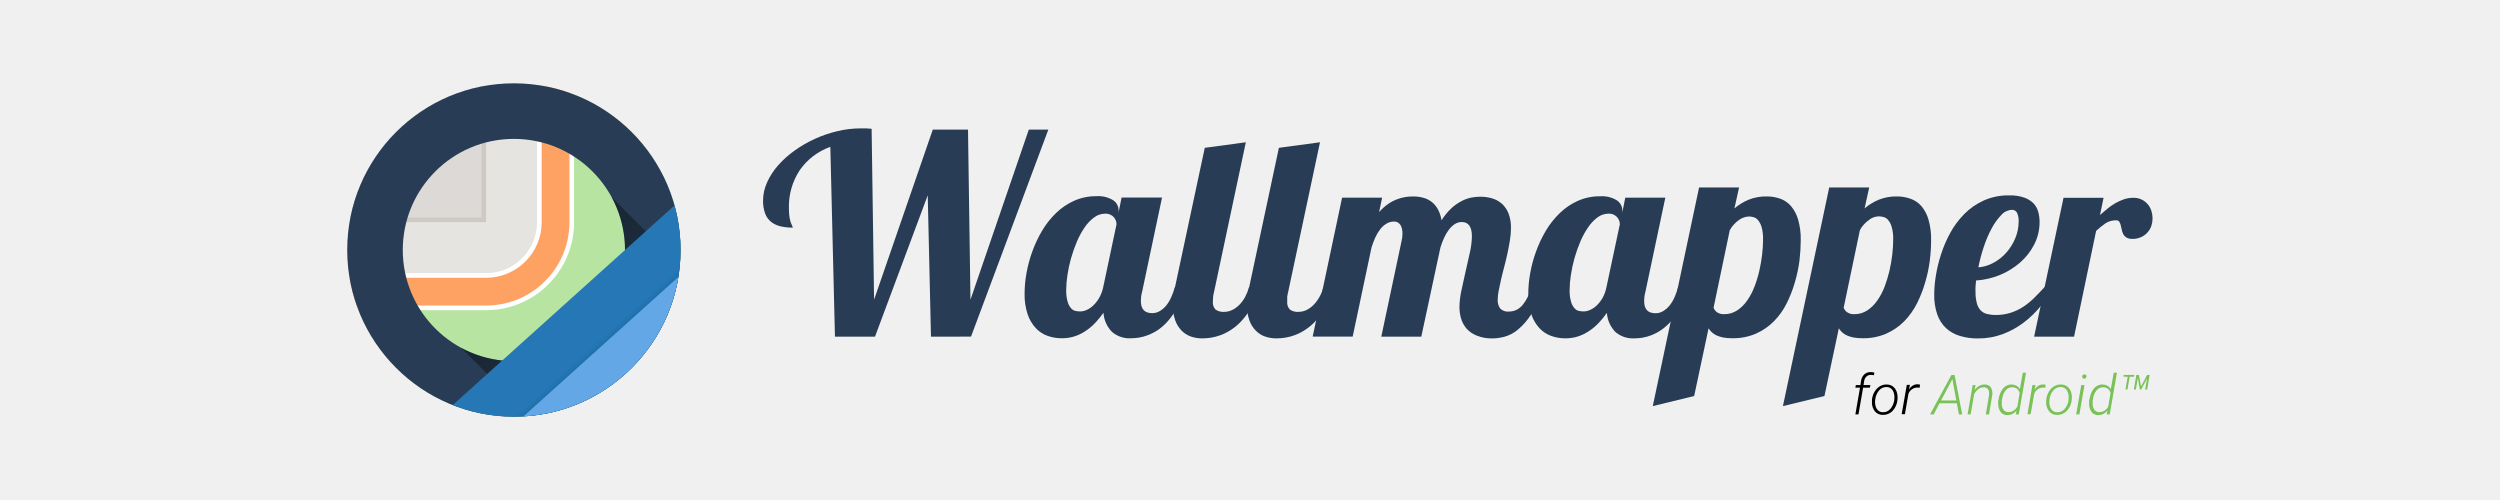
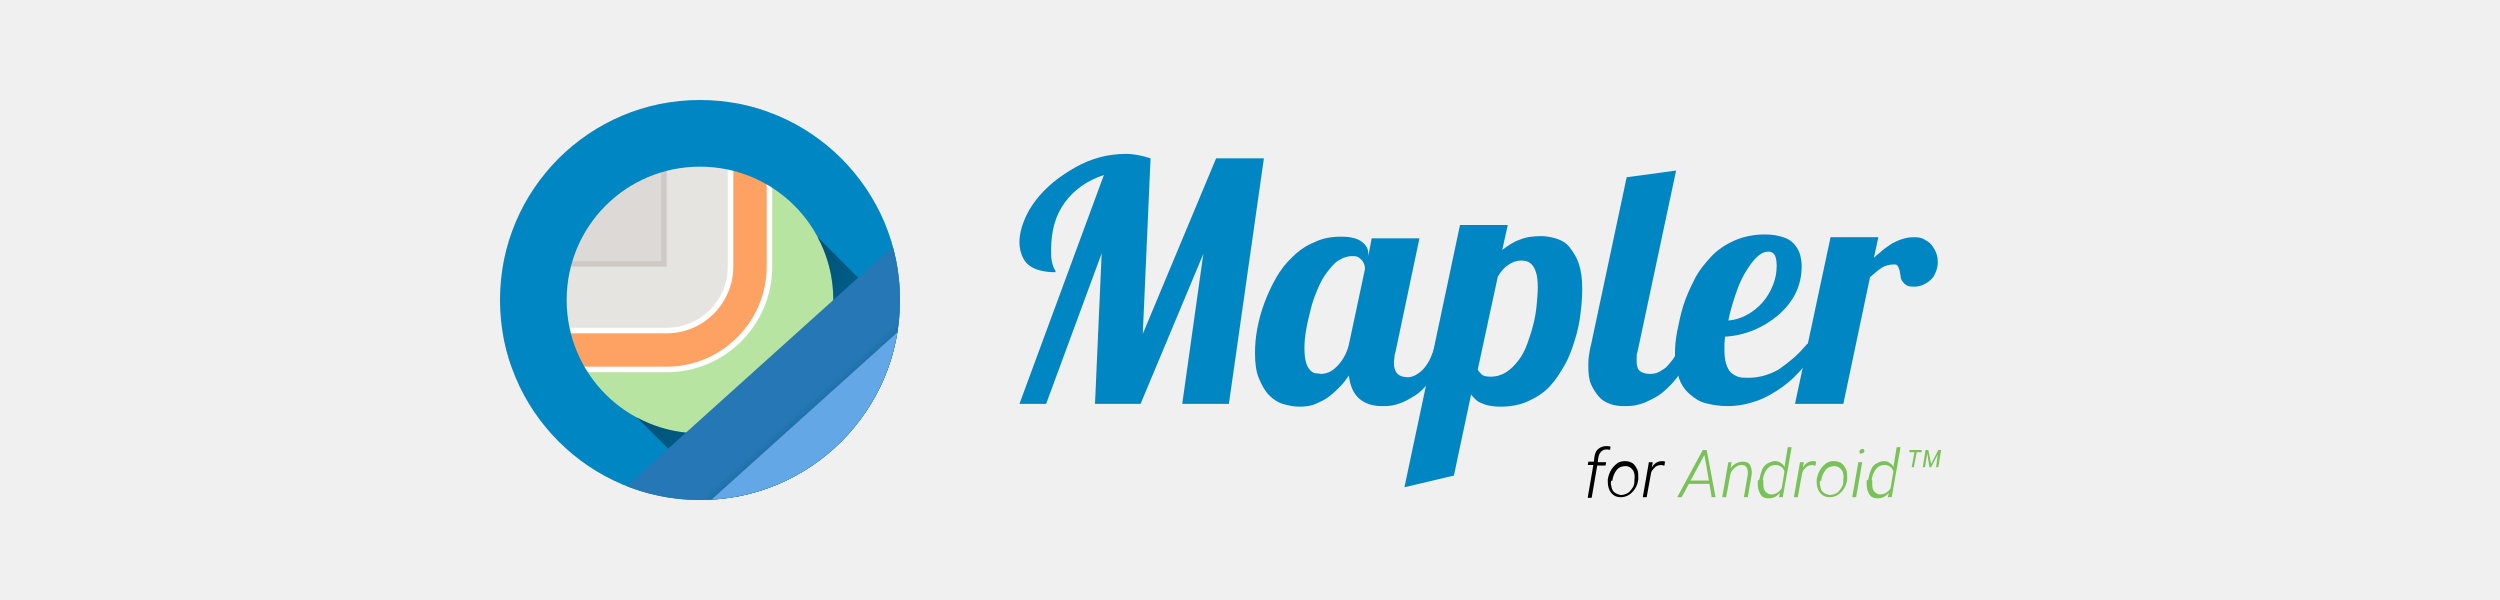
- <svg xmlns="http://www.w3.org/2000/svg" viewBox="0 0 540 108">
-   <defs>
-     <clipPath id="clip-path">
-       <circle cx="111" cy="54" r="36" style="fill:none" />
-     </clipPath>
-     <linearGradient id="未命名的渐变_17" x1="115.86" y1="58.86" x2="149.18" y2="92.18" gradientUnits="userSpaceOnUse">
-       <stop offset="0" stop-opacity="0.4" />
-       <stop offset="1" stop-opacity="0" />
-     </linearGradient>
-     <linearGradient id="未命名的渐变_18" x1="127.99" y1="74.69" x2="161.13" y2="111.49" gradientUnits="userSpaceOnUse">
-       <stop offset="0" stop-color="#004d85" stop-opacity="0" />
-       <stop offset="0.08" stop-color="#004d85" stop-opacity="0.5" />
-     </linearGradient>
-   </defs>
+ <svg xmlns="http://www.w3.org/2000/svg" xmlns:xlink="http://www.w3.org/1999/xlink" version="1.1" x="0px" y="0px" viewBox="0 0 450 108" style="enable-background:new 0 0 450 108;" xml:space="preserve">
+   <style type="text/css">
+ 	.st0{clip-path:url(#SVGID_2_);}
+ 	.st1{fill:#E6E4E0;}
+ 	.st2{fill:#B7E4A1;}
+ 	.st3{fill:#79CFEE;}
+ 	.st4{fill:#C0C0C0;}
+ 	.st5{fill:#FFFFFF;}
+ 	.st6{fill:#FDA263;}
+ 	.st7{fill:#CDCAC6;}
+ 	.st8{fill:#DCD9D6;}
+ 	.st9{fill:none;}
+ 	.st10{fill:#0086C3;}
+ 	.st11{fill:url(#SVGID_3_);}
+ 	.st12{fill:#2578B5;}
+ 	.st13{fill:url(#SVGID_4_);}
+ 	.st14{fill:#63A7E7;}
+ 	.st15{fill:#78C257;}
+ </style>
+   <g id="图层_1">
+ </g>
  <g id="foreground">
-     <g style="clip-path:url(#clip-path)">
-       <rect x="57" width="108" height="108" transform="translate(222 108) rotate(180)" style="fill:#e6e4e0" />
-       <path d="M165,108V10H120V46a17,17,0,0,1-17,17H87v45Z" style="fill:#b7e4a1" />
-       <rect x="143" width="8" height="108" style="fill:#79cfee" />
-       <rect x="57" y="7" width="108" height="6" transform="translate(222 20) rotate(180)" style="fill:silver" />
-       <rect x="57" y="8" width="108" height="4" transform="translate(222 20) rotate(180)" style="fill:#fff" />
-       <path d="M124,0V48a19,19,0,0,1-19,19H57V59h48a11,11,0,0,0,11-11V0Z" style="fill:#fff" />
-       <path d="M123,0V48a18,18,0,0,1-18,18H57V60h48a12,12,0,0,0,12-12V0Z" style="fill:#fda263" />
-       <rect x="57" y="17" width="48" height="31" transform="translate(162 65) rotate(180)" style="fill:#cdcac6" />
-       <rect x="57" y="18" width="47" height="29" transform="translate(161 65) rotate(180)" style="fill:#dcd9d6" />
-       <rect x="57" width="108" height="108" style="fill:none" />
-       <path d="M57,0V108H165V0Zm54,78a24,24,0,1,1,24-24A24,24,0,0,1,111,78Z" style="fill:#283d55" />
-       <path d="M132.12,42.59A24,24,0,0,1,99.59,75.12l33.33,33.33,32.53-32.53Z" style="fill:url(#未命名的渐变_17)" />
-       <polygon points="165 27 75 108 165 108 165 27" style="fill:#2578b5" />
-       <polygon points="165 41.4 91 108 165 108 165 41.4" style="fill:url(#未命名的渐变_18)" />
-       <polygon points="165 43.2 93 108 165 108 165 43.2" style="fill:#63a7e7" />
+     <g>
+       <defs>
+         <circle id="SVGID_1_" cx="126" cy="54" r="36" />
+       </defs>
+       <clipPath id="SVGID_2_">
+         <use xlink:href="#SVGID_1_" style="overflow:visible;" />
+       </clipPath>
+       <g class="st0">
+         <rect x="72" transform="matrix(-1 -1.224647e-16 1.224647e-16 -1 252 108)" class="st1" width="108" height="108" />
+         <path class="st2" d="M180,108V10h-45v36c0,9.4-7.6,17-17,17h-16v45H180z" />
+         <rect x="158" class="st3" width="8" height="108" />
+         <rect x="72" y="7" transform="matrix(-1 -1.224647e-16 1.224647e-16 -1 252 20)" class="st4" width="108" height="6" />
+         <rect x="72" y="8" transform="matrix(-1 -1.224647e-16 1.224647e-16 -1 252 20)" class="st5" width="108" height="4" />
+         <path class="st5" d="M139,0v48c0,10.5-8.5,19-19,19H72v-8h48c6.1,0,11-4.9,11-11V0H139z" />
+         <path class="st6" d="M138,0v48c0,9.9-8.1,18-18,18H72v-6h48c6.6,0,12-5.4,12-12V0H138z" />
+         <rect x="72" y="17" transform="matrix(-1 -1.224647e-16 1.224647e-16 -1 192 65)" class="st7" width="48" height="31" />
+         <rect x="72" y="18" transform="matrix(-1 -1.224647e-16 1.224647e-16 -1 191 65)" class="st8" width="47" height="29" />
+       </g>
+       <g class="st0">
+         <rect x="72" class="st9" width="108" height="108" />
+         <g>
+           <g>
+             <path class="st10" d="M72,0v108h108V0H72z M126,78c-13.3,0-24-10.7-24-24s10.7-24,24-24s24,10.7,24,24S139.3,78,126,78z" />
+           </g>
+         </g>
+         <g>
+           <g>
+             <linearGradient id="SVGID_3_" gradientUnits="userSpaceOnUse" x1="130.857" y1="58.857" x2="164.184" y2="92.184">
+               <stop offset="0" style="stop-color:#000000;stop-opacity:0.4" />
+               <stop offset="1" style="stop-color:#000000;stop-opacity:0" />
+             </linearGradient>
+             <path class="st11" d="M147.1,42.6C149,46,150,49.9,150,54c0,13.3-10.7,24-24,24c-4.1,0-8-1-11.4-2.9l33.3,33.3l32.5-32.5       L147.1,42.6z" />
+           </g>
+         </g>
+         <polygon class="st12" points="180,27 90,108 180,108    " />
+         <linearGradient id="SVGID_4_" gradientUnits="userSpaceOnUse" x1="142.993" y1="74.692" x2="176.125" y2="111.489">
+           <stop offset="0" style="stop-color:#004D85;stop-opacity:0" />
+           <stop offset="8.000000e-02" style="stop-color:#004D85;stop-opacity:0.5" />
+         </linearGradient>
+         <polygon class="st13" points="180,41.4 106,108 180,108    " />
+         <polygon class="st14" points="180,43.2 108,108 180,108    " />
+       </g>
    </g>
-     <path d="M201.09,72.72l-.7-30.53L189,72.72h-8.65l-1-41a13.6,13.6,0,0,0-6.58,5,14.23,14.23,0,0,0-2.36,8.37,10.34,10.34,0,0,0,.13,1.86,8.44,8.44,0,0,0,.28,1.15,4.49,4.49,0,0,0,.28.66.81.81,0,0,1,.13.41,11.38,11.38,0,0,1-2.75-.31,5.11,5.11,0,0,1-2-1,4.22,4.22,0,0,1-1.23-1.79,7.82,7.82,0,0,1-.43-2.75,9.5,9.5,0,0,1,.87-3.93,14.58,14.58,0,0,1,2.37-3.66,20.7,20.7,0,0,1,3.55-3.19A25.47,25.47,0,0,1,176,30a26.15,26.15,0,0,1,4.87-1.67,21.78,21.78,0,0,1,5-.6c.45,0,.86,0,1.24,0l1.16.09.53,36.91L201.48,28h7.61l.53,36.74L222.22,28h4.22l-16.7,44.71Z" style="fill:#283d55" />
-     <path d="M256.29,62a26.74,26.74,0,0,1-1.85,4.22,18.23,18.23,0,0,1-2.06,3,11.68,11.68,0,0,1-2.18,2A10.81,10.81,0,0,1,248,72.37a9.92,9.92,0,0,1-2,.56,12.93,12.93,0,0,1-1.76.14,5.75,5.75,0,0,1-4.06-1.39,6.47,6.47,0,0,1-1.83-4.12,23.23,23.23,0,0,1-1.61,2,12.14,12.14,0,0,1-2,1.76,9.92,9.92,0,0,1-2.42,1.26,8.65,8.65,0,0,1-3,.48,8.8,8.8,0,0,1-3-.5,6.36,6.36,0,0,1-2.55-1.64,8.28,8.28,0,0,1-1.79-3,13.3,13.3,0,0,1-.67-4.52,24.92,24.92,0,0,1,.41-4.39,27.18,27.18,0,0,1,1.26-4.69,26.37,26.37,0,0,1,2.12-4.5,18.12,18.12,0,0,1,3-3.8,13.47,13.47,0,0,1,3.88-2.64,11.39,11.39,0,0,1,4.78-1,6.12,6.12,0,0,1,3.7.88,2.63,2.63,0,0,1,1.16,2.16v.44l.64-3.19H251l-4.31,20.39a5.93,5.93,0,0,0-.21,1c0,.33-.05.64-.05,1q0,2.58,2.46,2.58a3.07,3.07,0,0,0,1.62-.45A5.21,5.21,0,0,0,251.9,66a8,8,0,0,0,1.08-1.8,15.23,15.23,0,0,0,.79-2.18ZM241.17,48.43a2.8,2.8,0,0,0-.11-.66,2.43,2.43,0,0,0-.4-.76,2.19,2.19,0,0,0-.75-.61,2.49,2.49,0,0,0-1.2-.25,4,4,0,0,0-2.39.82,8.82,8.82,0,0,0-2.06,2.18,17.36,17.36,0,0,0-1.67,3.09,31.25,31.25,0,0,0-1.25,3.56,28.41,28.41,0,0,0-.77,3.61,21.28,21.28,0,0,0-.27,3.17,8.41,8.41,0,0,0,.33,2.67,3.53,3.53,0,0,0,.77,1.39,1.79,1.79,0,0,0,1,.54,5.79,5.79,0,0,0,.94.09,3.38,3.38,0,0,0,1.42-.34,5,5,0,0,0,1.44-1,7.16,7.16,0,0,0,1.26-1.66A8,8,0,0,0,238.3,62Z" style="fill:#283d55" />
-     <path d="M272.32,62a25,25,0,0,1-1.89,4.22,18.38,18.38,0,0,1-2.17,3,11.94,11.94,0,0,1-2.32,2,11.35,11.35,0,0,1-2.3,1.17,11,11,0,0,1-2.12.56,13.74,13.74,0,0,1-1.8.14,7.4,7.4,0,0,1-2.52-.41,5.22,5.22,0,0,1-2-1.29,6.22,6.22,0,0,1-1.36-2.22,9.51,9.51,0,0,1-.5-3.26,15.07,15.07,0,0,1,.12-1.8c.08-.65.19-1.36.35-2.12l6.42-30.06,8.87-1.2-6.88,32.4a5,5,0,0,0-.19,1c0,.33-.05.64-.05,1a2.18,2.18,0,0,0,.59,1.75,2.91,2.91,0,0,0,1.85.48,4,4,0,0,0,1.71-.39,5.59,5.59,0,0,0,1.54-1.1,7.67,7.67,0,0,0,1.26-1.69A10.92,10.92,0,0,0,269.8,62Z" style="fill:#283d55" />
-     <path d="M288.34,62a25,25,0,0,1-1.89,4.22,17.28,17.28,0,0,1-2.17,3,11.9,11.9,0,0,1-2.31,2,11.62,11.62,0,0,1-2.3,1.17,10.85,10.85,0,0,1-2.13.56,13.74,13.74,0,0,1-1.8.14,7.4,7.4,0,0,1-2.52-.41,5.11,5.11,0,0,1-2-1.29,6.08,6.08,0,0,1-1.36-2.22,9.27,9.27,0,0,1-.5-3.26,17.3,17.3,0,0,1,.11-1.8c.08-.65.2-1.36.36-2.12l6.41-30.06,8.88-1.2-6.89,32.4a5.84,5.84,0,0,0-.19,1c0,.33,0,.64,0,1a2.18,2.18,0,0,0,.59,1.75,2.87,2.87,0,0,0,1.84.48,4,4,0,0,0,1.72-.39,5.7,5.7,0,0,0,1.53-1.1,7.67,7.67,0,0,0,1.26-1.69,10.34,10.34,0,0,0,.91-2.12Z" style="fill:#283d55" />
-     <path d="M333.46,62a26.64,26.64,0,0,1-2.71,5.89,14.28,14.28,0,0,1-2.93,3.35,7.79,7.79,0,0,1-2.9,1.51,10.7,10.7,0,0,1-2.62.35A8.56,8.56,0,0,1,319,72.5,5.76,5.76,0,0,1,316.79,71a6,6,0,0,1-1.19-2.17,8.81,8.81,0,0,1-.36-2.51,17.83,17.83,0,0,1,.42-3.55c.28-1.36.59-2.75.92-4.18s.64-2.8.93-4.13a17,17,0,0,0,.42-3.43c0-2-.72-3.07-2.17-3.07a2.77,2.77,0,0,0-1.52.44A4.91,4.91,0,0,0,313,49.56a9,9,0,0,0-1.05,1.76,15.21,15.21,0,0,0-.82,2.15L307,72.72h-8.64L302.75,52a6,6,0,0,0,.18-1.5,5.21,5.21,0,0,0-.09-1,2.79,2.79,0,0,0-.3-.84,1.83,1.83,0,0,0-.56-.58,1.54,1.54,0,0,0-.87-.22,3.08,3.08,0,0,0-1.62.44,4.75,4.75,0,0,0-1.35,1.2,8.75,8.75,0,0,0-1.07,1.78,19.89,19.89,0,0,0-.82,2.17l-4.07,19.25h-8.64l6.35-30h8.65l-.65,3.11a10.57,10.57,0,0,1,1.94-1.75,9.06,9.06,0,0,1,1.9-1,8.14,8.14,0,0,1,1.82-.5,10.9,10.9,0,0,1,1.67-.13,8.11,8.11,0,0,1,2.19.28,5,5,0,0,1,1.82.89,5.2,5.2,0,0,1,1.35,1.6,7.32,7.32,0,0,1,.79,2.38,13.23,13.23,0,0,1,2.22-2.68,10.35,10.35,0,0,1,2.23-1.53,7.77,7.77,0,0,1,2.08-.71,10.27,10.27,0,0,1,1.82-.17,8.66,8.66,0,0,1,2.65.38,5.45,5.45,0,0,1,2.11,1.2,5.56,5.56,0,0,1,1.39,2.11,8.55,8.55,0,0,1,.5,3.07,17.54,17.54,0,0,1-.22,2.6c-.15.92-.32,1.87-.53,2.84s-.43,1.93-.69,2.88-.48,1.88-.69,2.76-.38,1.69-.52,2.44a10.37,10.37,0,0,0-.22,2,3,3,0,0,0,.51,1.82,2.19,2.19,0,0,0,1.89.7,3.7,3.7,0,0,0,1.7-.38,4.19,4.19,0,0,0,1.32-1.08A8.76,8.76,0,0,0,330,64.12c.32-.65.64-1.37.95-2.15Z" style="fill:#283d55" />
-     <path d="M365,62a27.73,27.73,0,0,1-1.84,4.22,18.88,18.88,0,0,1-2.07,3,11.68,11.68,0,0,1-2.18,2,10.81,10.81,0,0,1-2.17,1.17,9.92,9.92,0,0,1-2,.56,12.93,12.93,0,0,1-1.76.14,5.75,5.75,0,0,1-4.06-1.39,6.47,6.47,0,0,1-1.83-4.12,21.47,21.47,0,0,1-1.61,2,12.14,12.14,0,0,1-2,1.76,9.92,9.92,0,0,1-2.42,1.26,8.63,8.63,0,0,1-2.94.48,8.81,8.81,0,0,1-3-.5,6.36,6.36,0,0,1-2.55-1.64,8.28,8.28,0,0,1-1.79-3,13.3,13.3,0,0,1-.67-4.52,24.92,24.92,0,0,1,.41-4.39,27.18,27.18,0,0,1,1.26-4.69,26.37,26.37,0,0,1,2.12-4.5,18.12,18.12,0,0,1,3-3.8,13.47,13.47,0,0,1,3.88-2.64,11.39,11.39,0,0,1,4.78-1,6.12,6.12,0,0,1,3.7.88,2.63,2.63,0,0,1,1.16,2.16v.44l.64-3.19h8.65l-4.31,20.39a5,5,0,0,0-.2,1,7.82,7.82,0,0,0-.06,1q0,2.58,2.46,2.58a3.07,3.07,0,0,0,1.62-.45A5.21,5.21,0,0,0,360.62,66a8,8,0,0,0,1.08-1.8,15.23,15.23,0,0,0,.79-2.18ZM349.89,48.43a2.8,2.8,0,0,0-.11-.66,2.43,2.43,0,0,0-.4-.76,2.1,2.1,0,0,0-.75-.61,2.49,2.49,0,0,0-1.2-.25A4,4,0,0,0,345,47,8.82,8.82,0,0,0,343,49.15a17.36,17.36,0,0,0-1.67,3.09,31.25,31.25,0,0,0-1.25,3.56,28.41,28.41,0,0,0-.77,3.61,21.28,21.28,0,0,0-.27,3.17,8.41,8.41,0,0,0,.33,2.67,3.53,3.53,0,0,0,.77,1.39,1.79,1.79,0,0,0,1,.54,5.79,5.79,0,0,0,.94.09,3.38,3.38,0,0,0,1.42-.34,5,5,0,0,0,1.44-1,7.16,7.16,0,0,0,1.26-1.66A8,8,0,0,0,347,62Z" style="fill:#283d55" />
-     <path d="M357,87.72l10-47.23h8.64l-1,4.52a11.87,11.87,0,0,1,3-1.85,10,10,0,0,1,4-.73,8.52,8.52,0,0,1,2.87.48,5.6,5.6,0,0,1,2.33,1.58,8,8,0,0,1,1.55,2.92,15.12,15.12,0,0,1,.57,4.48,38.61,38.61,0,0,1-.27,4.38,30.4,30.4,0,0,1-1,4.72,26.37,26.37,0,0,1-1.77,4.54,15,15,0,0,1-2.74,3.85,12.69,12.69,0,0,1-3.88,2.68,12.28,12.28,0,0,1-5.14,1,10.47,10.47,0,0,1-2-.17,6.5,6.5,0,0,1-1.45-.47,3.83,3.83,0,0,1-1-.69,4.89,4.89,0,0,1-.66-.81l-3.11,14.62Zm13.13-21.24a2.15,2.15,0,0,0,.71.94,2.49,2.49,0,0,0,1.57.44,5,5,0,0,0,2.81-.81,8,8,0,0,0,2.17-2.14,13.55,13.55,0,0,0,1.58-3,25.6,25.6,0,0,0,1.06-3.49,31.76,31.76,0,0,0,.6-3.53,28.43,28.43,0,0,0,.19-3.15,9.31,9.31,0,0,0-.32-2.72,4.2,4.2,0,0,0-.78-1.49,1.88,1.88,0,0,0-1-.63,3.82,3.82,0,0,0-.94-.14,3.91,3.91,0,0,0-2.15.75,6.62,6.62,0,0,0-2,2.21Z" style="fill:#283d55" />
-     <path d="M385.11,87.72l10-47.23h8.64l-1,4.52a11.93,11.93,0,0,1,3-1.85,10,10,0,0,1,4-.73,8.52,8.52,0,0,1,2.87.48A5.66,5.66,0,0,1,415,44.49a8,8,0,0,1,1.55,2.92,15.12,15.12,0,0,1,.57,4.48,36.55,36.55,0,0,1-.28,4.38,29.24,29.24,0,0,1-1,4.72,26.37,26.37,0,0,1-1.77,4.54,15.52,15.52,0,0,1-2.74,3.85,12.81,12.81,0,0,1-3.88,2.68,12.33,12.33,0,0,1-5.15,1,10.55,10.55,0,0,1-2-.17,6.68,6.68,0,0,1-1.45-.47,3.77,3.77,0,0,1-1-.69,4,4,0,0,1-.66-.81l-3.11,14.62Zm13.12-21.24a2.26,2.26,0,0,0,.72.94,2.45,2.45,0,0,0,1.57.44,5,5,0,0,0,2.81-.81,8.16,8.16,0,0,0,2.17-2.14,14,14,0,0,0,1.58-3,27.09,27.09,0,0,0,1.06-3.49,31.76,31.76,0,0,0,.6-3.53,31.09,31.09,0,0,0,.19-3.15A8.93,8.93,0,0,0,408.6,49a4,4,0,0,0-.77-1.49,1.88,1.88,0,0,0-1-.63,3.39,3.39,0,0,0-3.09.61,6.41,6.41,0,0,0-2,2.21Z" style="fill:#283d55" />
-     <path d="M443.7,62a34.57,34.57,0,0,1-2.88,4.1,22,22,0,0,1-3.67,3.55,18,18,0,0,1-4.51,2.5,15.11,15.11,0,0,1-5.43.95,12.93,12.93,0,0,1-3.87-.54,7.65,7.65,0,0,1-3-1.68,7.51,7.51,0,0,1-1.89-2.95,12.68,12.68,0,0,1-.66-4.35,26.72,26.72,0,0,1,.35-4,30.78,30.78,0,0,1,1.12-4.63,26.38,26.38,0,0,1,2-4.66,18.17,18.17,0,0,1,3.05-4.09,14,14,0,0,1,4.19-2.9,13,13,0,0,1,5.47-1.1,9.26,9.26,0,0,1,3.3.49,5.26,5.26,0,0,1,2,1.27,4.28,4.28,0,0,1,1,1.83,8.58,8.58,0,0,1,.28,2.16,10.53,10.53,0,0,1-1.15,4.84,12.93,12.93,0,0,1-3.06,3.92A15.85,15.85,0,0,1,432,59.39a16.5,16.5,0,0,1-5.18,1.2c0,.45-.08.88-.11,1.28s0,.77,0,1.12A9.25,9.25,0,0,0,427,65.5a3.53,3.53,0,0,0,.82,1.54,2.84,2.84,0,0,0,1.35.77,7,7,0,0,0,1.89.22,10.2,10.2,0,0,0,3.23-.47A11.41,11.41,0,0,0,437,66.28a15.5,15.5,0,0,0,2.39-1.94c.75-.74,1.51-1.53,2.27-2.37Zm-16.37-4.25a8.05,8.05,0,0,0,3.28-1,9.87,9.87,0,0,0,2.78-2.21,11.05,11.05,0,0,0,1.92-3.1,9.43,9.43,0,0,0,.72-3.62A4.12,4.12,0,0,0,435.7,46a1.17,1.17,0,0,0-1.17-.67,3.17,3.17,0,0,0-2.24,1.1,12.47,12.47,0,0,0-2.06,2.85,24.3,24.3,0,0,0-1.72,4A34.7,34.7,0,0,0,427.33,57.72Z" style="fill:#283d55" />
-     <path d="M439.37,72.72l6.35-30h8.65l-.77,3.72q.79-.7,1.62-1.38a12.38,12.38,0,0,1,1.71-1.18,11.06,11.06,0,0,1,1.86-.84,6.57,6.57,0,0,1,2-.32,4.11,4.11,0,0,1,1.8.38,4,4,0,0,1,2.1,2.43,5.74,5.74,0,0,1,.26,1.7,5,5,0,0,1-.26,1.57,4.11,4.11,0,0,1-2.17,2.4,4.25,4.25,0,0,1-1.9.4,2.37,2.37,0,0,1-1.31-.3,1.93,1.93,0,0,1-.69-.73,3.34,3.34,0,0,1-.33-1c-.07-.34-.15-.66-.22-.95a2.47,2.47,0,0,0-.31-.73.7.7,0,0,0-.63-.3,4.08,4.08,0,0,0-2.32.63,18,18,0,0,0-2.05,1.66L448,72.72Z" style="fill:#283d55" />
-     <path d="M400.76,89.51l1-5.77h-1l.1-.57h1l.12-.86a2.41,2.41,0,0,1,.71-1.45,2,2,0,0,1,1.41-.49,3.31,3.31,0,0,1,.77.11l-.12.58a2.37,2.37,0,0,0-.63-.08,1.3,1.3,0,0,0-1,.38,1.72,1.72,0,0,0-.48,1.06l-.12.75H404l-.11.57h-1.46l-1,5.77Z" />
-     <path d="M404.35,86.28a4.14,4.14,0,0,1,.57-1.69,3.17,3.17,0,0,1,1.14-1.16,2.79,2.79,0,0,1,1.48-.38,2.2,2.2,0,0,1,1.33.43,2.39,2.39,0,0,1,.81,1.14,3.85,3.85,0,0,1,.18,1.61l0,.11a4,4,0,0,1-1.06,2.41,2.78,2.78,0,0,1-2.13.87,2.13,2.13,0,0,1-1.7-.78,3,3,0,0,1-.63-2l0-.33Zm.68.2a3.17,3.17,0,0,0,.11,1.28,1.87,1.87,0,0,0,.57.93,1.52,1.52,0,0,0,1,.35,2,2,0,0,0,1.15-.32,2.67,2.67,0,0,0,.87-1,3.9,3.9,0,0,0,.44-1.35v-.19a2.92,2.92,0,0,0-.34-1.85,1.51,1.51,0,0,0-1.32-.73,2,2,0,0,0-1.62.72,3.56,3.56,0,0,0-.84,2Z" />
-     <path d="M414.64,83.76a2.5,2.5,0,0,0-.47-.05,2,2,0,0,0-1.22.4,1.92,1.92,0,0,0-.74,1l-.75,4.36h-.7l1.11-6.34h.68l-.21,1a2.51,2.51,0,0,1,.83-.85,1.94,1.94,0,0,1,1.08-.28,1.84,1.84,0,0,1,.48.08Z" />
-     <path d="M422.68,87.11h-3.74l-1.27,2.4h-.78L421.5,81h.69l1.65,8.53h-.71Zm-3.41-.61h3.29l-.84-4.62Z" style="fill:#78c257" />
-     <path d="M426.72,83.17l-.21,1.08a3.08,3.08,0,0,1,1-.9,2.24,2.24,0,0,1,1.19-.3,1.56,1.56,0,0,1,1.33.64,2.51,2.51,0,0,1,.29,1.69l-.69,4.13h-.69l.69-4.14a4.58,4.58,0,0,0,0-.64,1.06,1.06,0,0,0-1.14-1.07,1.84,1.84,0,0,0-1.15.37,3.26,3.26,0,0,0-.93,1.13l-.75,4.35H425l1.1-6.34Z" style="fill:#78c257" />
-     <path d="M431.69,86.32a5.39,5.39,0,0,1,.54-1.77,3,3,0,0,1,1-1.14,2.34,2.34,0,0,1,1.33-.36,2.22,2.22,0,0,1,1,.26,1.88,1.88,0,0,1,.73.75l.64-3.55h.69l-1.56,9h-.65l.16-.85a2.43,2.43,0,0,1-2.05,1,1.69,1.69,0,0,1-1.39-.68,3,3,0,0,1-.52-1.79,4.13,4.13,0,0,1,0-.71Zm.7.12a5.6,5.6,0,0,0,0,.83,2.1,2.1,0,0,0,.37,1.26,1.2,1.2,0,0,0,1,.48,1.89,1.89,0,0,0,1.14-.29,2.8,2.8,0,0,0,.84-.84l.51-3a1.84,1.84,0,0,0-.56-.89,1.63,1.63,0,0,0-1-.34,1.77,1.77,0,0,0-1.48.68,3.82,3.82,0,0,0-.77,2Z" style="fill:#78c257" />
-     <path d="M441.81,83.76a2.5,2.5,0,0,0-.47-.05,2,2,0,0,0-1.22.4,1.92,1.92,0,0,0-.74,1l-.76,4.36h-.69L439,83.17h.68l-.21,1a2.51,2.51,0,0,1,.83-.85,1.94,1.94,0,0,1,1.08-.28,1.84,1.84,0,0,1,.48.08Z" style="fill:#78c257" />
-     <path d="M442,86.28a4.28,4.28,0,0,1,.56-1.69,3.34,3.34,0,0,1,1.14-1.16,2.84,2.84,0,0,1,1.48-.38,2.23,2.23,0,0,1,1.34.43,2.39,2.39,0,0,1,.81,1.14,3.69,3.69,0,0,1,.17,1.61v.11a4,4,0,0,1-1.06,2.41,2.81,2.81,0,0,1-2.13.87,2.15,2.15,0,0,1-1.71-.78,3,3,0,0,1-.63-2l0-.33Zm.68.2a3.17,3.17,0,0,0,.1,1.28,1.94,1.94,0,0,0,.57.93,1.54,1.54,0,0,0,1,.35,2.05,2.05,0,0,0,1.16-.32,2.56,2.56,0,0,0,.86-1,3.52,3.52,0,0,0,.44-1.35l0-.19a2.92,2.92,0,0,0-.35-1.85,1.48,1.48,0,0,0-1.31-.73,2,2,0,0,0-1.62.72,3.49,3.49,0,0,0-.84,2Z" style="fill:#78c257" />
-     <path d="M449.15,89.51h-.7l1.1-6.34h.7Zm.6-8.18c0-.25.18-.41.5-.48a.63.63,0,0,1,.33.15.6.6,0,0,1,.12.33.64.64,0,0,1-.17.33.63.63,0,0,1-.33.15Q449.72,81.74,449.75,81.33Z" style="fill:#78c257" />
-     <path d="M451.32,86.32a5.39,5.39,0,0,1,.54-1.77,2.91,2.91,0,0,1,1-1.14,2.34,2.34,0,0,1,1.33-.36,2.17,2.17,0,0,1,1,.26,1.84,1.84,0,0,1,.74.75l.64-3.55h.69l-1.56,9h-.65l.16-.85a2.43,2.43,0,0,1-2.05,1,1.69,1.69,0,0,1-1.39-.68,3,3,0,0,1-.52-1.79,5.51,5.51,0,0,1,0-.71Zm.7.12a7.33,7.33,0,0,0,0,.83,2.1,2.1,0,0,0,.38,1.26,1.2,1.2,0,0,0,1,.48,1.91,1.91,0,0,0,1.14-.29,2.66,2.66,0,0,0,.83-.84l.51-3a1.77,1.77,0,0,0-.56-.89,1.6,1.6,0,0,0-1-.34,1.77,1.77,0,0,0-1.48.68,3.73,3.73,0,0,0-.77,2Z" style="fill:#78c257" />
-     <path d="M460.94,81.38H460l-.46,2.74h-.43l.46-2.74h-.88l0-.4H461Zm2.82.39-1.25,2.35h-.3l-.44-2.47-.42,2.47h-.43l.53-3.14H462l.47,2.49L463.77,81h.55l-.54,3.14h-.42Z" style="fill:#78c257" />
+     <g>
+       <path class="st10" d="M212.8,72.7l3.8-27l-11.3,27h-8.2l1.2-27.1l-10,27.1h-4.8l15.2-41.2c-3,1-5.3,2.6-7,4.9    c-1.7,2.3-2.5,5.1-2.5,8.6c0,0.8,0,1.4,0.1,1.9c0.1,0.5,0.2,0.9,0.3,1.1c0.1,0.3,0.2,0.5,0.3,0.6s0.1,0.3,0.1,0.4    c-1,0-1.9-0.1-2.7-0.3c-0.8-0.2-1.5-0.5-2-0.9c-0.6-0.4-1-1-1.3-1.7c-0.3-0.7-0.5-1.5-0.5-2.5c0-1.3,0.3-2.5,0.8-3.8    s1.2-2.5,2.1-3.7c0.9-1.2,2-2.3,3.2-3.3s2.6-1.9,4-2.7s2.9-1.4,4.4-1.8c1.5-0.4,3.1-0.6,4.6-0.6c1.5,0,3,0.3,4.5,0.8l-1.4,31.6    l13.2-31.6h8.6l-6.3,44.2H212.8z" />
+       <path class="st10" d="M260.8,62c-0.6,1.6-1.2,3-1.8,4.2s-1.4,2.2-2.1,3s-1.4,1.5-2.2,2s-1.5,0.9-2.2,1.2s-1.4,0.5-2,0.6    c-0.6,0.1-1.2,0.1-1.8,0.1c-1.7,0-3.1-0.5-4.1-1.4s-1.6-2.3-1.8-4.1c-0.5,0.7-1,1.4-1.6,2s-1.2,1.2-2,1.8s-1.5,0.9-2.4,1.3    s-1.9,0.5-2.9,0.5c-1,0-2-0.2-3-0.5s-1.8-0.9-2.5-1.6s-1.3-1.8-1.8-3s-0.7-2.7-0.7-4.5c0-1.4,0.1-2.8,0.4-4.4s0.7-3.1,1.3-4.7    s1.3-3.1,2.1-4.5s1.8-2.7,3-3.8c1.1-1.1,2.4-2,3.9-2.6c1.4-0.7,3-1,4.8-1c1.7,0,2.9,0.3,3.7,0.9s1.2,1.3,1.2,2.2v0.4l0.6-3.2h8.6    l-4.3,20.4c-0.1,0.3-0.2,0.7-0.2,1s-0.1,0.6-0.1,1c0,1.7,0.8,2.6,2.5,2.6c0.6,0,1.1-0.2,1.6-0.5s1-0.7,1.4-1.2s0.8-1.1,1.1-1.8    s0.6-1.4,0.8-2.2H260.8z M245.7,48.4c0-0.2,0-0.4-0.1-0.7s-0.2-0.5-0.4-0.8c-0.2-0.2-0.4-0.4-0.7-0.6c-0.3-0.2-0.7-0.2-1.2-0.2    c-0.8,0-1.6,0.3-2.4,0.8c-0.8,0.5-1.4,1.3-2.1,2.2s-1.2,1.9-1.7,3.1c-0.5,1.2-0.9,2.3-1.2,3.6c-0.3,1.2-0.6,2.4-0.8,3.6    s-0.3,2.2-0.3,3.2c0,1.2,0.1,2,0.3,2.7s0.5,1.1,0.8,1.4s0.6,0.5,1,0.5s0.7,0.1,0.9,0.1c0.4,0,0.9-0.1,1.4-0.3s1-0.6,1.4-1    s0.9-1,1.3-1.7s0.7-1.4,0.9-2.3L245.7,48.4z" />
+       <path class="st10" d="M252.8,87.7l10-47.2h8.6l-1,4.5c0.9-0.7,1.9-1.4,3-1.8c1.1-0.5,2.5-0.7,4-0.7c1,0,2,0.2,2.9,0.5    s1.7,0.8,2.3,1.6s1.2,1.7,1.6,2.9c0.4,1.2,0.6,2.7,0.6,4.5c0,1.3-0.1,2.8-0.3,4.4c-0.2,1.6-0.5,3.1-1,4.7s-1,3.1-1.8,4.5    s-1.6,2.7-2.7,3.9s-2.4,2-3.9,2.7s-3.2,1-5.1,1c-0.8,0-1.4-0.1-2-0.2s-1-0.3-1.5-0.5s-0.7-0.4-1-0.7s-0.5-0.5-0.7-0.8l-3.1,14.6    L252.8,87.7z M266,66.5c0.1,0.3,0.4,0.6,0.7,0.9s0.9,0.4,1.6,0.4c1.1,0,2-0.3,2.8-0.8s1.5-1.2,2.2-2.1s1.2-1.9,1.6-3    s0.8-2.3,1.1-3.5s0.5-2.4,0.6-3.5c0.1-1.2,0.2-2.2,0.2-3.1c0-1.2-0.1-2.1-0.3-2.7c-0.2-0.7-0.5-1.2-0.8-1.5    c-0.3-0.3-0.6-0.5-1-0.6s-0.7-0.1-0.9-0.1c-0.7,0-1.4,0.2-2.2,0.7s-1.4,1.2-2,2.2L266,66.5z" />
+       <path class="st10" d="M304.9,62c-0.6,1.6-1.2,3-1.9,4.2s-1.4,2.2-2.2,3s-1.5,1.5-2.3,2s-1.6,0.9-2.3,1.2s-1.5,0.5-2.1,0.6    c-0.7,0.1-1.3,0.1-1.8,0.1c-0.9,0-1.7-0.1-2.5-0.4s-1.5-0.7-2-1.3s-1-1.3-1.4-2.2s-0.5-2-0.5-3.3c0-0.5,0-1.1,0.1-1.8    s0.2-1.4,0.4-2.1l6.4-30.1l8.9-1.2l-6.9,32.4c-0.1,0.3-0.2,0.7-0.2,1s0,0.6,0,1c0,0.8,0.2,1.4,0.6,1.7s1,0.5,1.8,0.5    c0.6,0,1.2-0.1,1.7-0.4s1.1-0.6,1.5-1.1s0.9-1,1.3-1.7s0.7-1.4,0.9-2.1H304.9z" />
+       <path class="st10" d="M327.5,62c-0.8,1.4-1.8,2.8-2.9,4.1s-2.3,2.5-3.7,3.5s-2.9,1.9-4.5,2.5c-1.7,0.6-3.5,1-5.4,1    c-1.4,0-2.7-0.2-3.9-0.5s-2.1-0.9-3-1.7s-1.5-1.7-1.9-2.9s-0.7-2.7-0.7-4.4c0-1.2,0.1-2.5,0.4-4s0.6-3,1.1-4.6s1.2-3.1,2-4.7    s1.9-2.9,3-4.1s2.6-2.2,4.2-2.9s3.4-1.1,5.5-1.1c1.3,0,2.4,0.2,3.3,0.5s1.5,0.7,2,1.3s0.8,1.1,1,1.8c0.2,0.7,0.3,1.4,0.3,2.2    c0,1.7-0.4,3.4-1.1,4.8s-1.8,2.8-3.1,3.9s-2.7,2-4.4,2.7s-3.4,1.1-5.2,1.2c0,0.4-0.1,0.9-0.1,1.3s0,0.8,0,1.1c0,1,0.1,1.9,0.3,2.5    s0.5,1.2,0.8,1.5s0.8,0.6,1.3,0.8s1.2,0.2,1.9,0.2c1.2,0,2.3-0.2,3.2-0.5s1.9-0.7,2.7-1.3s1.6-1.2,2.4-1.9s1.5-1.5,2.3-2.4H327.5z     M311.1,57.7c1.1-0.1,2.2-0.4,3.3-1s2-1.3,2.8-2.2s1.4-1.9,1.9-3.1c0.5-1.2,0.7-2.4,0.7-3.6c0-0.7-0.1-1.3-0.3-1.8    c-0.2-0.4-0.6-0.7-1.2-0.7c-0.8,0-1.5,0.4-2.2,1.1s-1.4,1.7-2.1,2.9s-1.2,2.5-1.7,4C311.8,54.8,311.4,56.2,311.1,57.7z" />
+       <path class="st10" d="M323.1,72.7l6.4-30h8.6l-0.8,3.7c0.5-0.5,1.1-0.9,1.6-1.4c0.5-0.4,1.1-0.8,1.7-1.2c0.6-0.3,1.2-0.6,1.9-0.8    c0.6-0.2,1.3-0.3,2.1-0.3c0.7,0,1.3,0.1,1.8,0.4c0.5,0.3,1,0.6,1.3,1s0.6,0.9,0.8,1.4c0.2,0.5,0.3,1.1,0.3,1.7    c0,0.5-0.1,1.1-0.3,1.6c-0.2,0.5-0.4,1-0.8,1.4s-0.8,0.7-1.4,1s-1.2,0.4-1.9,0.4c-0.6,0-1-0.1-1.3-0.3c-0.3-0.2-0.5-0.4-0.7-0.7    s-0.3-0.6-0.3-1c-0.1-0.3-0.1-0.7-0.2-1s-0.2-0.5-0.3-0.7c-0.1-0.2-0.3-0.3-0.6-0.3c-0.9,0-1.7,0.2-2.3,0.6    c-0.6,0.4-1.3,1-2.1,1.7l-4.8,22.8H323.1z" />
+     </g>
+     <g>
+       <path d="M285.8,89.5l1-5.8h-1l0.1-0.6h1l0.1-0.9c0.1-0.6,0.3-1.1,0.7-1.4s0.8-0.5,1.4-0.5c0.2,0,0.5,0,0.8,0.1l-0.1,0.6    c-0.2-0.1-0.4-0.1-0.6-0.1c-0.4,0-0.7,0.1-1,0.4s-0.4,0.6-0.5,1.1l-0.1,0.8h1.5l-0.1,0.6h-1.5l-1,5.8H285.8z" />
+       <path d="M289.4,86.3c0.1-0.6,0.3-1.2,0.6-1.7s0.7-0.9,1.1-1.2s0.9-0.4,1.5-0.4c0.5,0,1,0.2,1.3,0.4s0.6,0.7,0.8,1.1s0.2,1,0.2,1.6    l0,0.1c-0.1,1-0.5,1.8-1.1,2.4s-1.3,0.9-2.1,0.9c-0.7,0-1.3-0.3-1.7-0.8s-0.6-1.2-0.6-2l0-0.3L289.4,86.3z M290,86.5    c-0.1,0.5,0,0.9,0.1,1.3s0.3,0.7,0.6,0.9s0.6,0.3,1,0.4c0.4,0,0.8-0.1,1.2-0.3s0.6-0.5,0.9-0.9s0.4-0.9,0.4-1.3l0-0.2    c0.1-0.8,0-1.4-0.3-1.8s-0.7-0.7-1.3-0.7c-0.6,0-1.2,0.2-1.6,0.7s-0.7,1.2-0.8,2L290,86.5z" />
+       <path d="M299.6,83.8c-0.2,0-0.3,0-0.5-0.1c-0.4,0-0.9,0.1-1.2,0.4s-0.6,0.6-0.7,1l-0.8,4.4h-0.7l1.1-6.3h0.7l-0.2,1    c0.2-0.4,0.5-0.7,0.8-0.9s0.7-0.3,1.1-0.3c0.1,0,0.3,0,0.5,0.1L299.6,83.8z" />
+       <path class="st15" d="M307.7,87.1h-3.7l-1.3,2.4h-0.8l4.6-8.5h0.7l1.6,8.5h-0.7L307.7,87.1z M304.3,86.5h3.3l-0.8-4.6L304.3,86.5z    " />
+       <path class="st15" d="M311.7,83.2l-0.2,1.1c0.3-0.4,0.6-0.7,1-0.9s0.8-0.3,1.2-0.3c0.6,0,1.1,0.2,1.3,0.6s0.4,1,0.3,1.7l-0.7,4.1    h-0.7l0.7-4.1c0-0.2,0-0.4,0-0.6c-0.1-0.7-0.4-1.1-1.1-1.1c-0.4,0-0.8,0.1-1.1,0.4c-0.4,0.3-0.7,0.6-0.9,1.1l-0.8,4.3H310l1.1-6.3    H311.7z" />
+       <path class="st15" d="M316.7,86.3c0.1-0.7,0.3-1.3,0.5-1.8s0.6-0.9,1-1.1s0.8-0.4,1.3-0.4c0.4,0,0.7,0.1,1,0.3s0.6,0.4,0.7,0.8    l0.6-3.6h0.7l-1.6,9h-0.7l0.2-0.8c-0.6,0.7-1.2,1-2.1,1c-0.6,0-1.1-0.2-1.4-0.7s-0.5-1-0.5-1.8c0-0.2,0-0.5,0-0.7L316.7,86.3z     M317.4,86.4c0,0.3,0,0.5,0,0.8c0,0.5,0.1,1,0.4,1.3s0.6,0.5,1,0.5c0.4,0,0.8-0.1,1.1-0.3c0.3-0.2,0.6-0.5,0.8-0.8l0.5-3    c-0.1-0.4-0.3-0.7-0.6-0.9c-0.3-0.2-0.6-0.3-1-0.3c-0.6,0-1.1,0.2-1.5,0.7c-0.4,0.5-0.7,1.1-0.8,2L317.4,86.4z" />
+       <path class="st15" d="M326.8,83.8c-0.2,0-0.3,0-0.5-0.1c-0.4,0-0.9,0.1-1.2,0.4s-0.6,0.6-0.7,1l-0.8,4.4h-0.7l1.1-6.3h0.7l-0.2,1    c0.2-0.4,0.5-0.7,0.8-0.9s0.7-0.3,1.1-0.3c0.1,0,0.3,0,0.5,0.1L326.8,83.8z" />
+       <path class="st15" d="M327,86.3c0.1-0.6,0.3-1.2,0.6-1.7s0.7-0.9,1.1-1.2s0.9-0.4,1.5-0.4c0.5,0,1,0.2,1.3,0.4s0.6,0.7,0.8,1.1    s0.2,1,0.2,1.6l0,0.1c-0.1,1-0.5,1.8-1.1,2.4s-1.3,0.9-2.1,0.9c-0.7,0-1.3-0.3-1.7-0.8s-0.6-1.2-0.6-2l0-0.3L327,86.3z     M327.6,86.5c-0.1,0.5,0,0.9,0.1,1.3s0.3,0.7,0.6,0.9s0.6,0.3,1,0.4c0.4,0,0.8-0.1,1.2-0.3s0.6-0.5,0.9-0.9s0.4-0.9,0.4-1.3l0-0.2    c0.1-0.8,0-1.4-0.3-1.8s-0.7-0.7-1.3-0.7c-0.6,0-1.2,0.2-1.6,0.7s-0.7,1.2-0.8,2L327.6,86.5z" />
+       <path class="st15" d="M334.1,89.5h-0.7l1.1-6.3h0.7L334.1,89.5z M334.7,81.3c0-0.3,0.2-0.4,0.5-0.5c0.2,0,0.3,0.1,0.3,0.1    s0.1,0.2,0.1,0.3c0,0.1-0.1,0.3-0.2,0.3s-0.2,0.1-0.3,0.1C334.9,81.8,334.7,81.6,334.7,81.3z" />
+       <path class="st15" d="M336.3,86.3c0.1-0.7,0.3-1.3,0.5-1.8s0.6-0.9,1-1.1s0.8-0.4,1.3-0.4c0.4,0,0.7,0.1,1,0.3s0.6,0.4,0.7,0.8    l0.6-3.6h0.7l-1.6,9h-0.7l0.2-0.8c-0.6,0.7-1.2,1-2.1,1c-0.6,0-1.1-0.2-1.4-0.7s-0.5-1-0.5-1.8c0-0.2,0-0.5,0-0.7L336.3,86.3z     M337,86.4c0,0.3,0,0.5,0,0.8c0,0.5,0.1,1,0.4,1.3s0.6,0.5,1,0.5c0.4,0,0.8-0.1,1.1-0.3c0.3-0.2,0.6-0.5,0.8-0.8l0.5-3    c-0.1-0.4-0.3-0.7-0.6-0.9c-0.3-0.2-0.6-0.3-1-0.3c-0.6,0-1.1,0.2-1.5,0.7c-0.4,0.5-0.7,1.1-0.8,2L337,86.4z" />
+       <path class="st15" d="M345.9,81.4H345l-0.5,2.7h-0.4l0.5-2.7h-0.9l0-0.4h2.2L345.9,81.4z M348.8,81.8l-1.2,2.3l-0.3,0l-0.4-2.5    l-0.4,2.5h-0.4l0.5-3.1h0.5l0.5,2.5l1.3-2.5h0.5l-0.5,3.1h-0.4L348.8,81.8z" />
+     </g>
+     <g>
+ 	</g>
+     <g>
+ 	</g>
+     <g>
+ 	</g>
+     <g>
+ 	</g>
+     <g>
+ 	</g>
+     <g>
+ 	</g>
+     <g>
+ 	</g>
+     <g>
+ 	</g>
+     <g>
+ 	</g>
+     <g>
+ 	</g>
+     <g>
+ 	</g>
  </g>
</svg>
